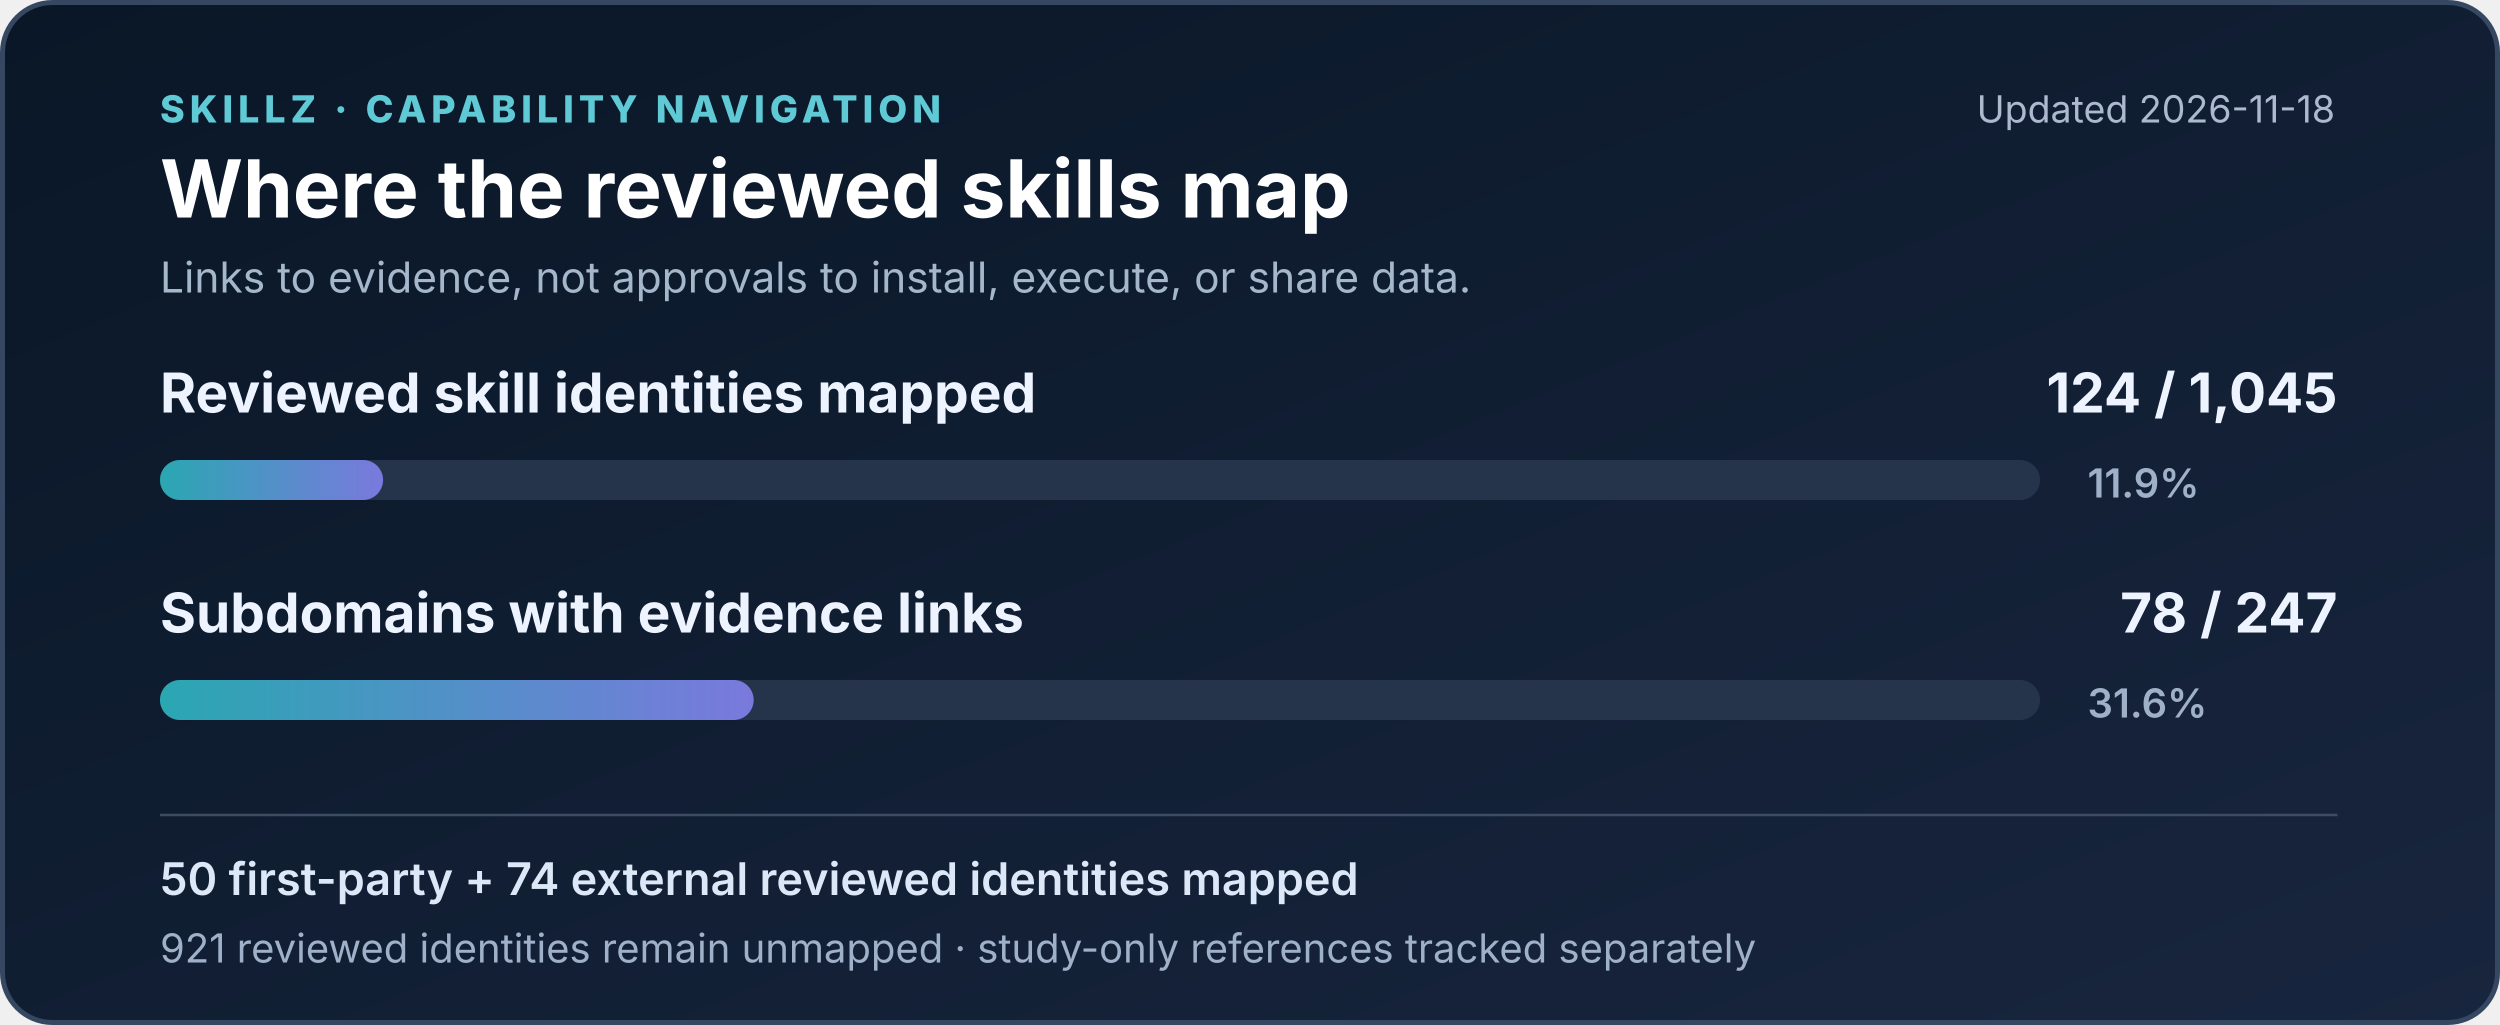
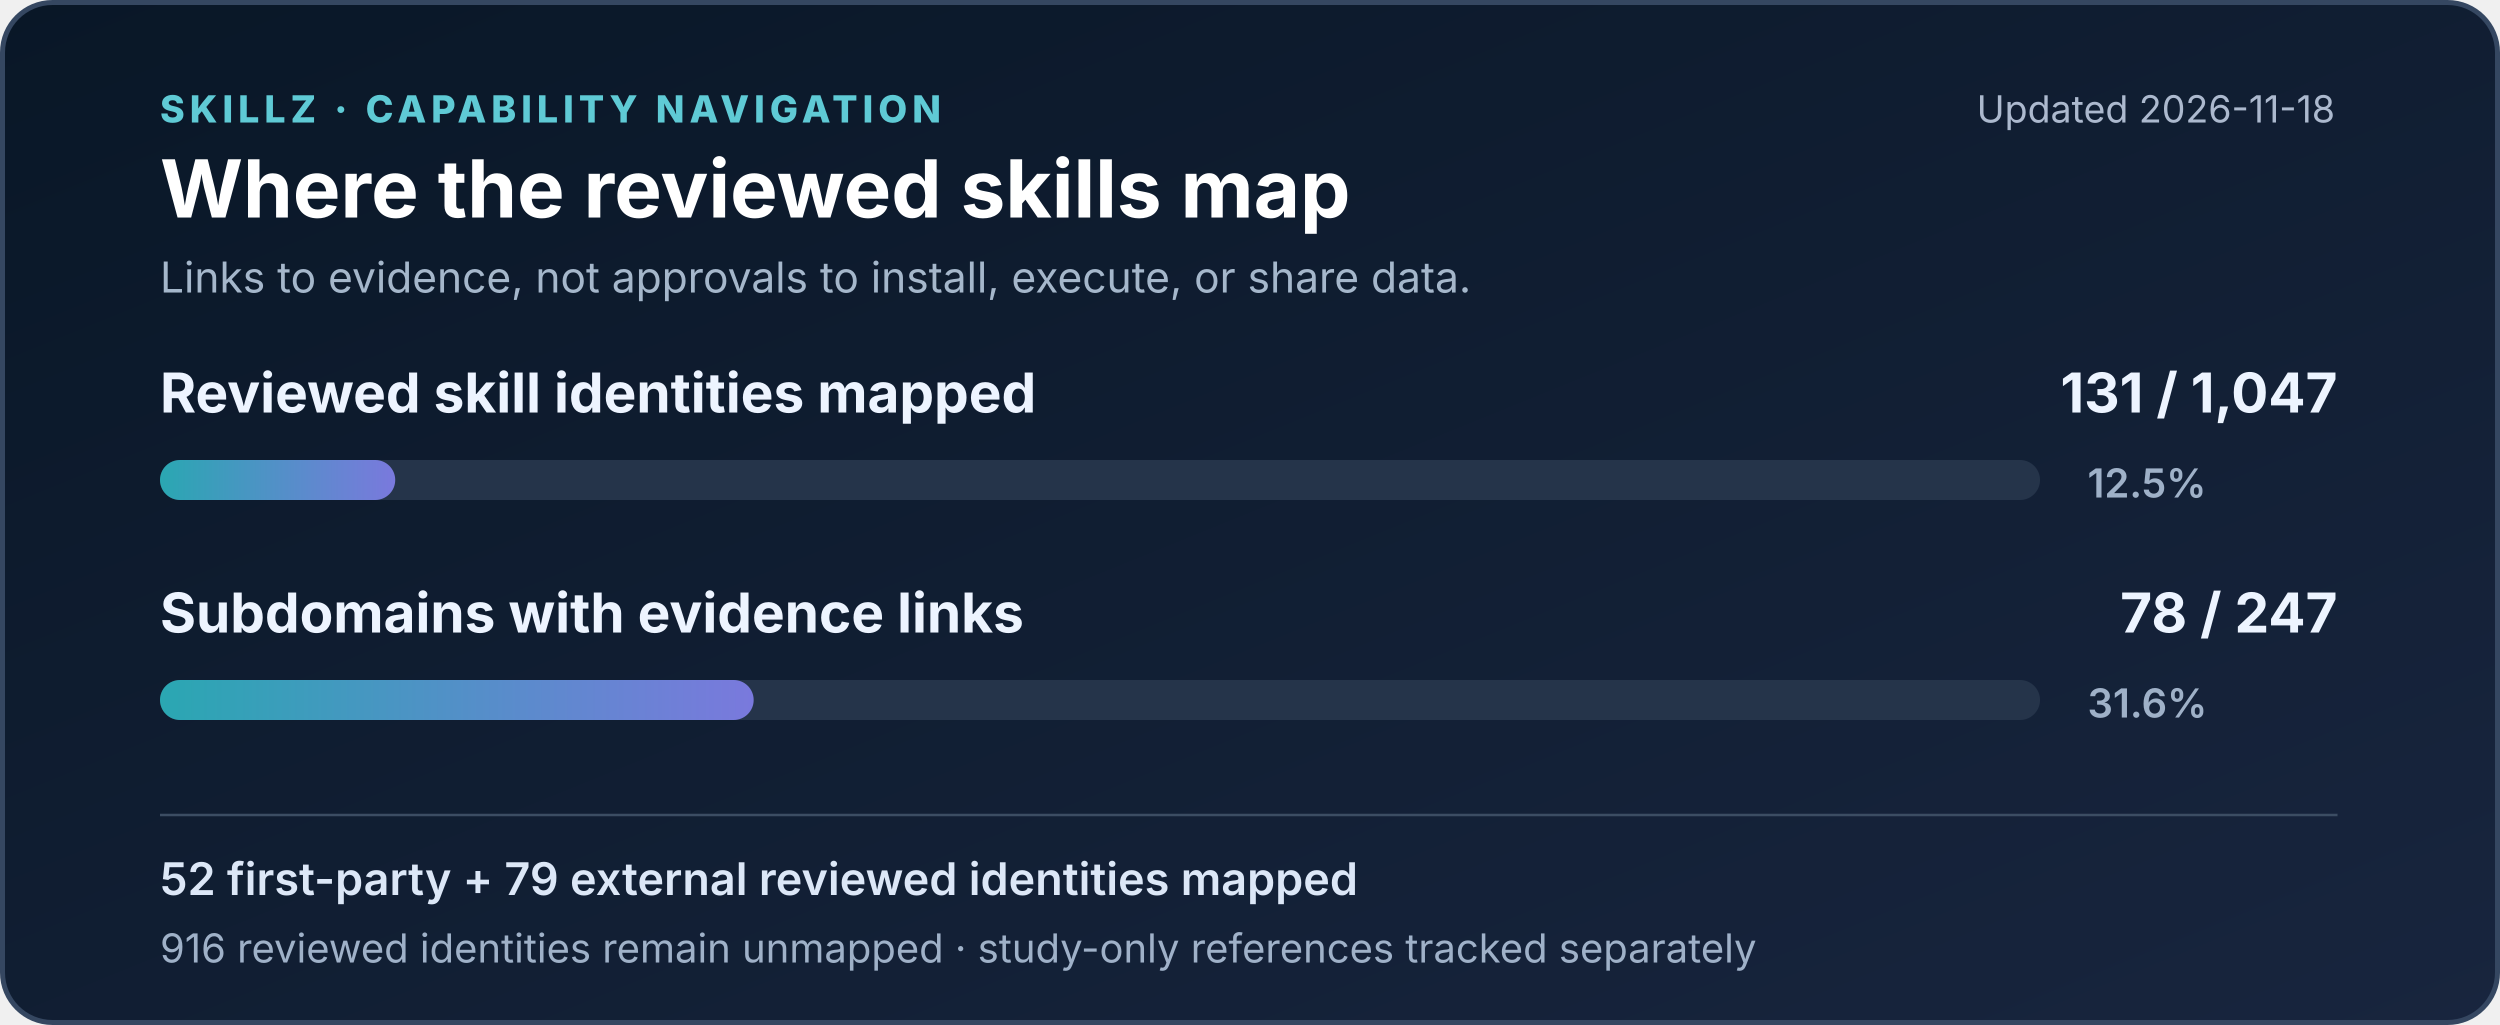
<svg xmlns="http://www.w3.org/2000/svg" width="1000" height="410" viewBox="0 0 1000 410" role="img" aria-labelledby="chartTitle chartDesc">
  <defs>
    <linearGradient id="bg" x1="0" y1="0" x2="1" y2="1">
      <stop stop-color="#091727" />
      <stop offset="1" stop-color="#18253e" />
    </linearGradient>
    <linearGradient id="routeFill" x1="0" y1="0" x2="1" y2="0">
      <stop stop-color="#2aa7b2" />
      <stop offset="1" stop-color="#7a79dd" />
    </linearGradient>
  </defs>
  <rect x="1" y="1" width="998" height="408" rx="20" fill="url(#bg)" stroke="#354761" stroke-width="2" />
  <text x="64" y="49" fill="#5fcad5" font-family="Inter,Segoe UI,Arial,sans-serif" font-size="15" letter-spacing="2" font-weight="800">SKILLZ · CAPABILITY NAVIGATION</text>
  <text x="64" y="87" fill="#ffffff" font-family="Inter,Segoe UI,Arial,sans-serif" font-size="32" font-weight="750">Where the reviewed skills map</text>
  <text x="934" y="49" fill="#acb9ce" font-family="Inter,Segoe UI,Arial,sans-serif" font-size="15" text-anchor="end">Updated 2026-11-18</text>
  <text x="64" y="117" fill="#a5b7cb" font-family="Inter,Segoe UI,Arial,sans-serif" font-size="17">Links to evidence, not approvals to install, execute, or share data.</text>
  <text x="64" y="165" fill="#edf4ff" font-family="Inter,Segoe UI,Arial,sans-serif" font-size="22" font-weight="650">Reviewed skill identities mapped</text>
-   <text x="935" y="165" fill="#edf4ff" font-family="Inter,Segoe UI,Arial,sans-serif" font-size="22" text-anchor="end" font-weight="700">124 / 1,045</text>
+   <text x="935" y="165" fill="#edf4ff" font-family="Inter,Segoe UI,Arial,sans-serif" font-size="22" text-anchor="end" font-weight="700">131 / 1,047</text>
  <rect x="64" y="184" width="752" height="16" rx="8" fill="#25344a" />
-   <rect x="64" y="184" width="89.23" height="16" rx="8" fill="url(#routeFill)" />
-   <text x="835" y="199" fill="#9fb1c8" font-family="Inter,Segoe UI,Arial,sans-serif" font-size="16" font-weight="600">11.9%</text>
+   <rect x="64" y="184" width="94.09" height="16" rx="8" fill="url(#routeFill)" />
+   <text x="835" y="199" fill="#9fb1c8" font-family="Inter,Segoe UI,Arial,sans-serif" font-size="16" font-weight="600">12.5%</text>
  <text x="64" y="253" fill="#edf4ff" font-family="Inter,Segoe UI,Arial,sans-serif" font-size="22" font-weight="650">Subdomains with evidence links</text>
  <text x="935" y="253" fill="#edf4ff" font-family="Inter,Segoe UI,Arial,sans-serif" font-size="22" text-anchor="end" font-weight="700">78 / 247</text>
  <rect x="64" y="272" width="752" height="16" rx="8" fill="#25344a" />
  <rect x="64" y="272" width="237.47" height="16" rx="8" fill="url(#routeFill)" />
  <text x="835" y="287" fill="#9fb1c8" font-family="Inter,Segoe UI,Arial,sans-serif" font-size="16" font-weight="600">31.6%</text>
  <line x1="64" y1="326" x2="935" y2="326" stroke="#3c4d63" />
-   <text x="64" y="358" fill="#dce7f7" font-family="Inter,Segoe UI,Arial,sans-serif" font-size="18" font-weight="600">50 first-party + 74 external reviewed identities mapped</text>
-   <text x="64" y="385" fill="#9fb1c8" font-family="Inter,Segoe UI,Arial,sans-serif" font-size="16">921 reviewed identities remain unmapped · study-only references tracked separately</text>
+   <text x="64" y="358" fill="#dce7f7" font-family="Inter,Segoe UI,Arial,sans-serif" font-size="18" font-weight="600">52 first-party + 79 external reviewed identities mapped</text>
+   <text x="64" y="385" fill="#9fb1c8" font-family="Inter,Segoe UI,Arial,sans-serif" font-size="16">916 reviewed identities remain unmapped · study-only references tracked separately</text>
</svg>
